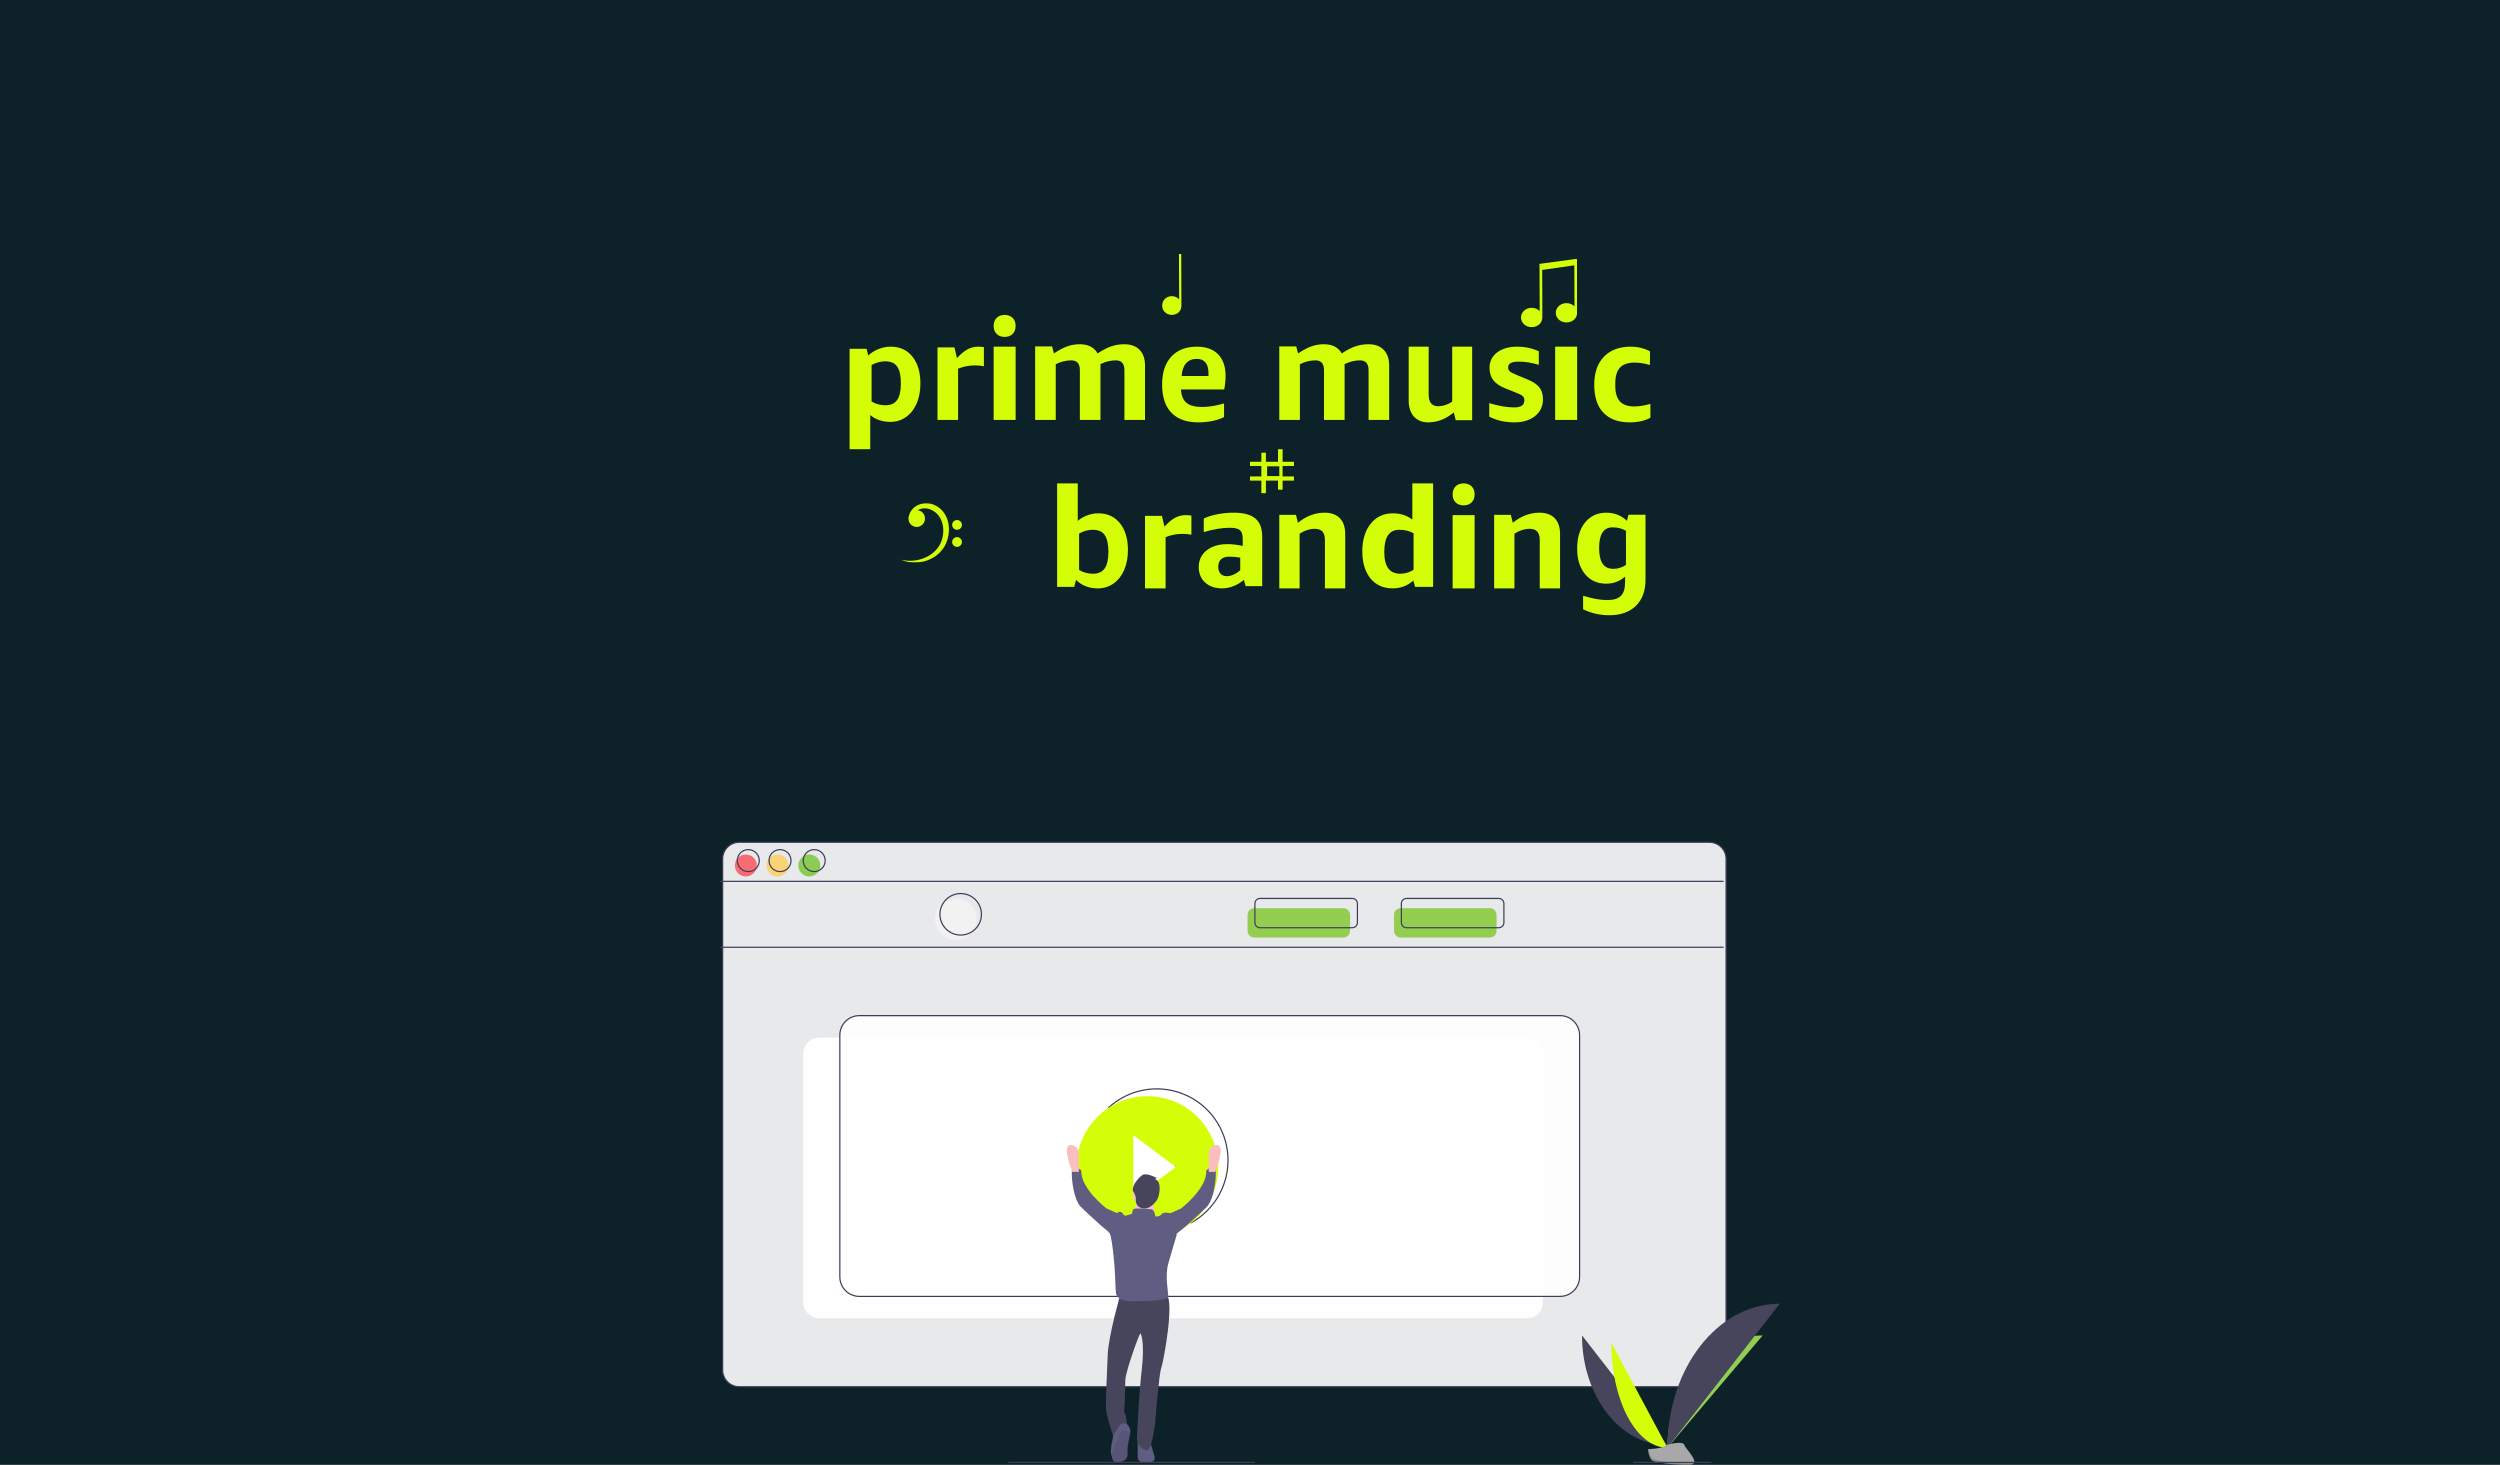
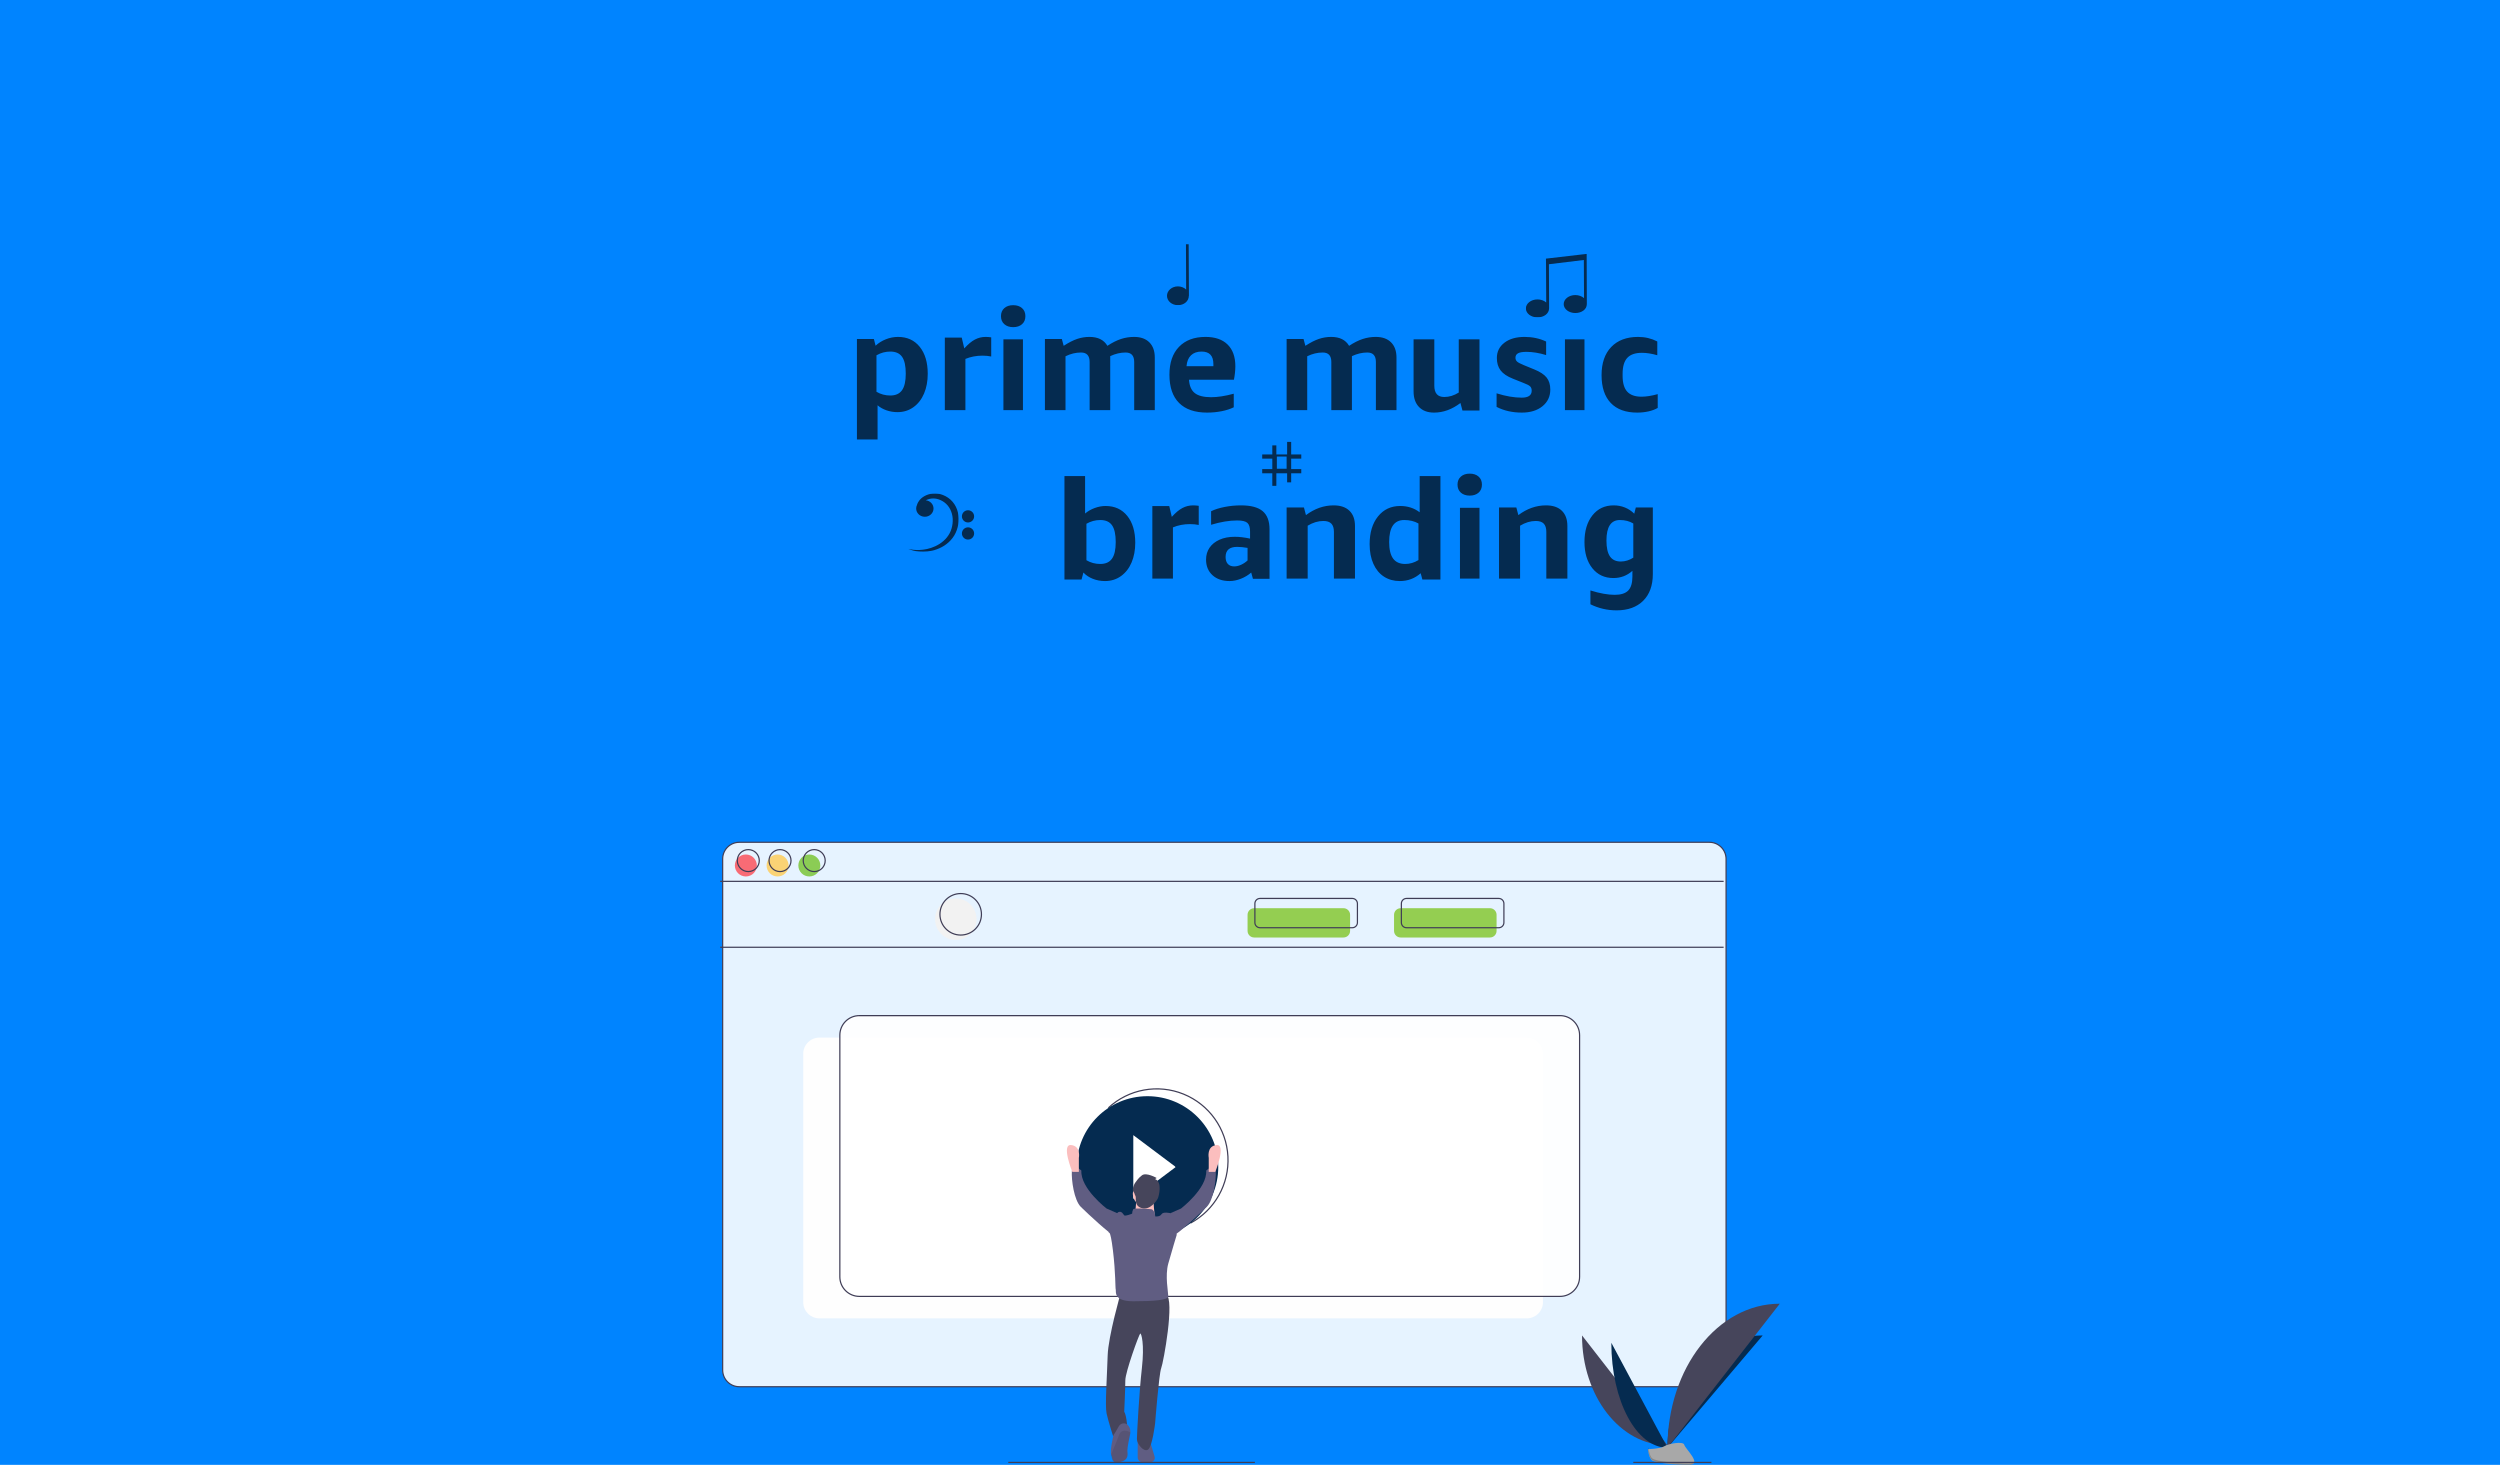
<svg xmlns="http://www.w3.org/2000/svg" xmlns:xlink="http://www.w3.org/1999/xlink" width="1024px" height="600px" viewBox="0 0 1024 600" version="1.1">
  <defs>
-     <polygon id="path-1" points="0 1 8 1 8 26 0 26" />
-     <polygon id="path-3" points="2.85714286e-05 0.11 19.693 0.11 19.693 24.419 2.85714286e-05 24.419" />
-     <polygon id="path-5" points="0 0 23 0 23 28 0 28" />
+     <polygon id="path-1" points="0 0 8 0 8 25 0 25" />
+     <polygon id="path-3" points="0 0 9 0 9 25 0 25" />
+     <polygon id="path-5" points="3e-05 0.108 20.678 0.108 20.678 24 3e-05 24" />
+     <polygon id="path-7" points="0 0 25 0 25 26 0 26" />
  </defs>
  <g id="music-branding-hero" stroke="none" stroke-width="1" fill="none" fill-rule="evenodd">
-     <rect fill="#0D2228" x="0" y="0" width="1024" height="600" />
+     <rect fill="#0084FF" x="0" y="0" width="1024" height="600" />
    <g id="undraw_media_player_ylg8" transform="translate(295, 345)">
      <path d="M175.941,254 L173.239,254 C172.002,254 171,253.087 171,251.961 L171,245 L175.941,245 L177.927,251.632 C178.096,252.196 177.967,252.799 177.577,253.263 C177.188,253.728 176.583,254 175.941,254 L175.941,254 Z" id="Path" fill="#605D82" fill-rule="nonzero" />
      <rect id="Rectangle" fill="#F2F2F2" fill-rule="nonzero" x="34" y="80" width="303" height="115" rx="6.612" />
      <rect id="Rectangle" stroke="#3F3D56" stroke-width="0.5" fill-opacity="0.9" fill="#FFFFFF" x="1" y="0" width="411" height="223" rx="6.819" />
-       <path d="M0,16 L411,16" id="Path" stroke="#3F3D56" stroke-width="0.5" />
-       <path d="M0,43 L411,43" id="Path" stroke="#3F3D56" stroke-width="0.5" />
+       <line x1="0" y1="16" x2="411" y2="16" id="Path" stroke="#3F3D56" stroke-width="0.5" />
+       <line x1="0" y1="43" x2="411" y2="43" id="Path" stroke="#3F3D56" stroke-width="0.5" />
      <circle id="Oval" fill="#F86B75" fill-rule="nonzero" cx="10.5" cy="9.5" r="4.5" />
      <circle id="Oval" fill="#FAD375" fill-rule="nonzero" cx="23.5" cy="9.5" r="4.5" />
      <circle id="Oval" fill="#8BCC55" fill-rule="nonzero" cx="36.5" cy="9.5" r="4.5" />
      <circle id="Oval" stroke="#3F3D56" stroke-width="0.5" cx="11.5" cy="7.5" r="4.5" />
      <circle id="Oval" stroke="#3F3D56" stroke-width="0.5" cx="24.5" cy="7.5" r="4.5" />
      <circle id="Oval" stroke="#3F3D56" stroke-width="0.5" cx="38.5" cy="7.5" r="4.5" />
      <circle id="Oval" fill="#F2F2F2" fill-rule="nonzero" cx="96.5" cy="31.5" r="8.5" />
      <circle id="Oval" stroke="#3F3D56" stroke-width="0.5" cx="98.5" cy="29.5" r="8.5" />
      <rect id="Rectangle" fill="#94CE51" fill-rule="nonzero" x="216" y="27" width="42" height="12" rx="2.712" />
      <rect id="Rectangle" fill="#94CE51" fill-rule="nonzero" x="276" y="27" width="42" height="12" rx="2.712" />
      <rect id="Rectangle" stroke="#3F3D56" stroke-width="0.5" x="219" y="23" width="42" height="12" rx="2.111" />
      <rect id="Rectangle" stroke="#3F3D56" stroke-width="0.5" x="279" y="23" width="42" height="12" rx="2.111" />
      <rect id="Rectangle" stroke="#3F3D56" stroke-width="0.5" fill-opacity="0.9" fill="#FFFFFF" x="49" y="71" width="303" height="115" rx="8.002" />
      <path d="M192.611,156 C202.581,150.642 208.561,139.995 207.958,128.679 C207.355,117.362 200.277,107.414 189.794,103.15 C179.311,98.885 167.311,101.072 159,108.762 M172.963,122.059 L172.963,117.082 L190.478,130.239 L186.446,133.025" id="Shape" stroke="#3F3D56" stroke-width="0.5" />
-       <path d="M175,104 C158.984,104 146,116.984 146,133 C146,149.016 158.984,162 175,162 C191.016,162 204,149.016 204,133 C203.993,116.987 191.013,104.007 175,104 Z M169.2,146.05 L169.2,119.95 L186.6,133 L169.2,146.05 Z" id="Shape" fill="#D4FE07" fill-rule="nonzero" />
+       <path d="M175,104 C158.984,104 146,116.984 146,133 C146,149.016 158.984,162 175,162 C191.016,162 204,149.016 204,133 C203.993,116.987 191.013,104.007 175,104 Z M169.2,146.05 L169.2,119.95 L186.6,133 L169.2,146.05 Z" id="Shape" fill="#052B50" fill-rule="nonzero" />
      <path d="M164.125,184.312 C164.125,184.312 158.926,202.345 158.7,210.235 C158.474,218.125 157.57,230.748 158.248,233.904 C158.926,237.06 160.96,243.371 160.96,243.371 C160.96,243.371 165.255,238.187 166.837,241.117 C166.837,241.117 166.611,235.031 165.481,233.228 C165.481,233.228 165.933,223.76 165.933,220.379 C165.933,216.998 171.584,201.444 172.036,201.218 C172.488,200.993 173.844,205.501 172.714,215.42 C171.584,225.338 170.68,242.7 170.68,244.503 C170.68,246.306 173.392,249.913 175.2,248.786 C177.009,247.659 178.139,237.961 178.139,237.961 C178.139,237.961 179.721,217.674 180.625,215.42 C181.529,213.165 186.276,187.243 182.659,185.214 C179.043,183.185 164.125,184.312 164.125,184.312 Z" id="Path" fill="#46455B" fill-rule="nonzero" />
      <path d="M167.869,242.493 C167.649,243.398 166.769,247.697 166.769,249.055 C166.769,250.412 167.649,252.901 163.906,253.806 C160.26,254.689 160.793,252.349 160.212,250.973 C160.196,250.937 160.181,250.901 160.163,250.865 C159.503,249.507 161.044,242.493 161.264,242.493 C161.394,242.493 162.435,240.697 163.272,239.215 C163.627,238.575 164.247,238.137 164.956,238.027 C165.664,237.917 166.383,238.146 166.906,238.65 C167.608,239.349 168.003,240.312 167.999,241.316 C168.006,241.713 167.962,242.108 167.869,242.493 Z" id="Path" fill="#605D82" fill-rule="nonzero" />
      <path d="M167.866,242.846 C167.64,243.723 166.735,247.89 166.735,249.206 C166.735,250.522 167.64,252.935 163.795,253.812 C160.05,254.668 160.597,252.4 160,251.066 C160.649,249.43 162.225,245.914 163.343,242.846 C164.329,240.135 166.753,241.019 167.999,241.706 C168.006,242.09 167.961,242.473 167.866,242.846 L167.866,242.846 Z" id="Path" fill="#000000" fill-rule="nonzero" opacity="0.1" />
      <circle id="Oval" fill="#FBBEBE" fill-rule="nonzero" cx="174" cy="144" r="5" />
      <path d="M170.667,144.073 L170,151.627 L178,153 C178,153 177.111,146.362 177.778,144.989 C178.444,143.615 170.667,144.073 170.667,144.073 Z" id="Path" fill="#FBBEBE" fill-rule="nonzero" />
      <path d="M176.587,150.303 C176.587,150.303 169.645,149.622 169.182,150.303 C168.88,150.863 168.721,151.486 168.719,152.12 C168.719,152.12 165.942,153.255 165.479,152.801 C165.017,152.347 164.554,150.984 163.165,151.438 C161.777,151.892 159,160.068 159,160.068 C159,160.068 159.694,157.57 160.851,167.108 C162.008,176.645 161.777,182.55 162.008,183.231 C162.24,183.912 160.851,188 169.182,188 C177.512,188 183.529,187.546 183.529,185.956 C183.529,184.367 182.14,177.554 183.529,172.558 C184.917,167.562 187,160.749 187,160.749 L184.223,151.892 C184.223,151.892 181.446,151.211 180.752,152.347 C180.058,153.482 178.207,153.255 178.207,153.255 C178.207,153.255 177.975,150.53 176.587,150.303 Z" id="Path" fill="#605D82" fill-rule="nonzero" />
      <path d="M164,152.531 L158.261,150.015 C158.261,150.015 147.472,141.78 147.931,134.459 C147.931,134.459 144.258,131.028 144.029,134.688 C143.799,138.348 144.947,146.584 147.701,149.329 C150.456,152.074 159.868,160.767 161.245,160.996 C162.623,161.224 164,152.531 164,152.531 Z" id="Path" fill="#605D82" fill-rule="nonzero" />
      <path d="M144.214,135 C144.214,135 139.576,123.573 143.726,124.012 C147.877,124.452 146.9,129.286 146.9,129.286 L146.9,135 L144.214,135 Z" id="Path" fill="#FBBEBE" fill-rule="nonzero" />
      <path d="M183,152.531 L188.739,150.015 C188.739,150.015 199.528,141.78 199.069,134.459 C199.069,134.459 202.742,131.028 202.971,134.688 C203.201,138.348 202.053,146.584 199.299,149.329 C196.544,152.074 187.132,160.767 185.755,160.996 C184.377,161.224 183,152.531 183,152.531 Z" id="Path" fill="#605D82" fill-rule="nonzero" />
      <path d="M202.786,135 C202.786,135 207.424,123.573 203.274,124.012 C199.123,124.452 200.1,129.286 200.1,129.286 L200.1,135 L202.786,135 Z" id="Path" fill="#FBBEBE" fill-rule="nonzero" />
      <path d="M178.104,137.948 L178.772,137.505 C178.772,137.505 174.546,135.067 172.767,136.397 C170.987,137.727 170.543,138.835 170.098,139.278 C169.653,139.722 168.541,142.16 169.208,143.046 C169.875,143.933 169.653,144.114 170.098,144.91 C170.543,145.706 169.321,148.907 172.712,149.855 C176.103,150.804 178.772,146.814 179.217,145.928 C179.661,145.041 181.218,139.057 178.104,137.948 Z" id="Path" fill="#46455B" fill-rule="nonzero" />
      <path d="M353,202 C353,226.873 368.654,247 388,247" id="Path" fill="#46455B" fill-rule="nonzero" />
-       <path d="M388,248 C388,222.574 405.443,202 427,202" id="Path" fill="#94CE51" fill-rule="nonzero" />
-       <path d="M365,205 C365,228.768 375.287,248 388,248" id="Path" fill="#D4FE07" fill-rule="nonzero" />
+       <path d="M388,248 C388,222.574 405.443,202 427,202" id="Path" fill="#052B50" fill-rule="nonzero" />
+       <path d="M365,205 C365,228.768 375.287,248 388,248" id="Path" fill="#052B50" fill-rule="nonzero" />
      <path d="M388,248 C388,215.389 408.574,189 434,189" id="Path" fill="#46455B" fill-rule="nonzero" />
      <path d="M380,248.574 C380,248.574 385.106,248.427 386.645,247.405 C388.184,246.383 394.5,245.162 394.881,246.802 C395.263,248.441 402.555,254.955 396.79,254.998 C391.025,255.042 383.395,254.161 381.859,253.288 C380.323,252.415 380,248.574 380,248.574 Z" id="Path" fill="#A8A8A8" fill-rule="nonzero" />
      <path d="M396.894,254.377 C391.129,254.425 383.498,253.466 381.962,252.516 C380.793,251.793 380.326,249.197 380.17,248 C380.062,248.005 380,248.007 380,248.007 C380,248.007 380.323,252.187 381.859,253.137 C383.395,254.087 391.026,255.046 396.791,254.998 C398.455,254.985 399.03,254.384 398.999,253.494 C398.768,254.031 398.133,254.367 396.894,254.377 Z" id="Path" fill="#000000" fill-rule="nonzero" opacity="0.2" />
-       <path d="M118,254 L219,254" id="Path" stroke="#3F3D56" stroke-width="0.5" />
-       <path d="M374,254 L406,254" id="Path" stroke="#3F3D56" stroke-width="0.5" />
+       <line x1="118" y1="254" x2="219" y2="254" id="Path" stroke="#3F3D56" stroke-width="0.5" />
+       <line x1="374" y1="254" x2="406" y2="254" id="Path" stroke="#3F3D56" stroke-width="0.5" />
    </g>
-     <path d="M348,184 L348,142.861 L354.946,142.861 L355.641,145.615 C356.798,144.505 358.197,143.626 359.837,142.975 C361.477,142.325 363.146,142 364.844,142 C368.588,142 371.549,143.358 373.73,146.074 C375.91,148.79 377,152.462 377,157.09 C377,160.112 376.498,162.809 375.495,165.18 C374.492,167.552 373.045,169.417 371.154,170.775 C369.263,172.133 367.083,172.811 364.613,172.811 C363.031,172.811 361.526,172.563 360.098,172.066 C358.67,171.568 357.454,170.88 356.451,170 L356.451,184 L348,184 Z M362.681,148 C360.671,148 358.778,148.511 357,149.533 L357,164.467 C358.7,165.489 360.594,166 362.681,166 C364.845,166 366.44,165.281 367.464,163.842 C368.488,162.404 369,160.133 369,157.028 C369,153.886 368.498,151.596 367.493,150.158 C366.488,148.719 364.884,148 362.681,148 Z M384,172 L384,142.291 L390.93,142.291 L391.97,146.709 C393.51,145.004 394.963,143.793 396.33,143.076 C397.697,142.359 399.15,142 400.69,142 C401.421,142 402.191,142.058 403,142.174 L403,150.023 C401.922,149.791 400.728,149.674 399.419,149.674 C396.917,149.674 394.588,150.12 392.432,151.012 L392.432,172 L384,172 Z M407,172 L407,142 L416,142 L416,172 L407,172 Z M411.5,138 C410.143,138 409.054,137.596 408.232,136.788 C407.411,135.981 407,134.885 407,133.5 C407,132.115 407.411,131.019 408.232,130.212 C409.054,129.404 410.143,129 411.5,129 C412.857,129 413.946,129.404 414.768,130.212 C415.589,131.019 416,132.115 416,133.5 C416,134.885 415.589,135.981 414.768,136.788 C413.946,137.596 412.857,138 411.5,138 Z M460.566,172 L460.566,151.608 C460.566,148.937 459.392,147.601 457.042,147.601 C454.963,147.601 452.864,148.112 450.746,149.133 L450.746,172 L442.312,172 L442.312,151.608 C442.312,148.937 441.137,147.601 438.788,147.601 C436.632,147.601 434.513,148.131 432.434,149.192 L432.434,172 L424,172 L424,141.884 L430.932,141.884 L431.683,144.772 C433.724,143.397 435.563,142.424 437.2,141.855 C438.836,141.285 440.521,141 442.254,141 C445.72,141 448.166,142.257 449.591,144.772 C451.555,143.436 453.403,142.473 455.136,141.884 C456.869,141.295 458.66,141 460.508,141 C463.204,141 465.293,141.766 466.776,143.298 C468.259,144.831 469,146.972 469,149.722 L469,172 L460.566,172 Z M483.714,159.534 C483.867,162.055 484.629,163.88 486,165.006 C487.371,166.133 489.524,166.697 492.457,166.697 C495.01,166.697 497.981,166.219 501.371,165.264 L501.371,170.823 C500.038,171.51 498.448,172.045 496.6,172.427 C494.752,172.809 492.838,173 490.857,173 C486.019,173 482.333,171.682 479.8,169.046 C477.267,166.41 476,162.552 476,157.471 C476,152.582 477.257,148.781 479.771,146.068 C482.286,143.356 485.771,142 490.229,142 C494,142 496.905,143.041 498.943,145.123 C500.981,147.205 502,150.175 502,154.033 C502,154.874 501.943,155.829 501.829,156.898 C501.714,157.968 501.581,158.847 501.429,159.534 L483.714,159.534 Z M490.173,147 C488.34,147 486.89,147.599 485.824,148.796 C484.758,149.993 484.15,151.728 484,154 L495,154 L495,152.965 C495,148.988 493.391,147 490.173,147 Z M560.566,172 L560.566,151.608 C560.566,148.937 559.392,147.601 557.042,147.601 C554.963,147.601 552.864,148.112 550.746,149.133 L550.746,172 L542.312,172 L542.312,151.608 C542.312,148.937 541.137,147.601 538.788,147.601 C536.632,147.601 534.513,148.131 532.434,149.192 L532.434,172 L524,172 L524,141.884 L530.932,141.884 L531.683,144.772 C533.724,143.397 535.563,142.424 537.2,141.855 C538.836,141.285 540.521,141 542.254,141 C545.72,141 548.166,142.257 549.591,144.772 C551.555,143.436 553.403,142.473 555.136,141.884 C556.869,141.295 558.66,141 560.508,141 C563.204,141 565.293,141.766 566.776,143.298 C568.259,144.831 569,146.972 569,149.722 L569,172 L560.566,172 Z M596.276,172.116 L595.491,168.933 C592.167,171.644 588.693,173 585.069,173 C582.529,173 580.549,172.204 579.129,170.613 C577.71,169.022 577,166.831 577,164.042 L577,142 L585.181,142 L585.181,161.625 C585.181,164.808 586.488,166.399 589.103,166.399 C591.046,166.399 592.951,165.771 594.819,164.513 L594.819,142 L603,142 L603,172.116 L596.276,172.116 Z M624.382,164.02 C624.382,163.258 624.165,162.667 623.729,162.247 C623.293,161.828 622.412,161.37 621.085,160.875 L616.651,159.101 C614.339,158.186 612.672,157.062 611.649,155.727 C610.625,154.392 610.114,152.696 610.114,150.637 C610.114,148.044 611.146,145.956 613.212,144.374 C615.277,142.791 618.034,142 621.483,142 C624.667,142 627.604,142.629 630.295,143.887 L630.295,149.435 C627.414,148.558 624.724,148.12 622.222,148.12 C620.668,148.12 619.531,148.311 618.811,148.692 C618.091,149.073 617.731,149.683 617.731,150.522 C617.731,151.17 617.949,151.695 618.385,152.095 C618.821,152.495 619.74,152.982 621.142,153.554 L625.463,155.327 C627.812,156.28 629.489,157.386 630.494,158.644 C631.498,159.902 632,161.542 632,163.563 C632,166.384 630.929,168.663 628.788,170.398 C626.647,172.133 623.833,173 620.346,173 C616.443,173 612.994,172.218 610,170.655 L610,165.107 C613.752,166.289 617.182,166.88 620.289,166.88 C623.018,166.88 624.382,165.927 624.382,164.02 Z M637,172 L637,142 L646,142 L646,172 L637,172 Z M676,171.081 C674.952,171.701 673.69,172.176 672.215,172.506 C670.74,172.835 669.207,173 667.615,173 C662.879,173 659.26,171.682 656.756,169.045 C654.252,166.408 653,162.609 653,157.645 C653,152.721 654.32,148.882 656.959,146.129 C659.599,143.376 663.267,142 667.965,142 C670.798,142 673.419,142.62 675.825,143.861 L675.825,149.503 C673.535,148.844 671.439,148.514 669.537,148.514 C666.819,148.514 664.82,149.202 663.539,150.579 C662.258,151.955 661.618,154.136 661.618,157.122 L661.618,157.936 C661.618,160.883 662.249,163.045 663.51,164.421 C664.772,165.798 666.722,166.486 669.362,166.486 C671.264,166.486 673.477,166.137 676,165.439 L676,171.081 Z M433,240.37 L433,198 L441.451,198 L441.451,213.345 C442.57,212.391 443.882,211.637 445.387,211.083 C446.892,210.53 448.378,210.253 449.844,210.253 C453.588,210.253 456.549,211.608 458.73,214.318 C460.91,217.028 462,220.693 462,225.312 C462,228.327 461.498,231.018 460.495,233.385 C459.492,235.751 458.045,237.612 456.154,238.967 C454.263,240.322 452.083,241 449.613,241 C447.838,241 446.178,240.695 444.635,240.084 C443.091,239.473 441.798,238.614 440.756,237.507 L440.004,240.37 L433,240.37 Z M447.681,217 C445.671,217 443.778,217.511 442,218.533 L442,233.467 C443.7,234.489 445.594,235 447.681,235 C449.845,235 451.44,234.281 452.464,232.842 C453.488,231.404 454,229.133 454,226.028 C454,222.886 453.498,220.596 452.493,219.158 C451.488,217.719 449.884,217 447.681,217 Z M469,241 L469,211.291 L475.93,211.291 L476.97,215.709 C478.51,214.004 479.963,212.793 481.33,212.076 C482.697,211.359 484.15,211 485.69,211 C486.421,211 487.191,211.058 488,211.174 L488,219.023 C486.922,218.791 485.728,218.674 484.419,218.674 C481.917,218.674 479.588,219.12 477.432,220.012 L477.432,241 L469,241 Z M510.205,240.085 L509.495,237.511 C508.274,238.579 506.866,239.427 505.27,240.056 C503.675,240.685 502.129,241 500.632,241 C497.717,241 495.383,240.199 493.63,238.598 C491.877,236.996 491,234.861 491,232.192 C491,230.362 491.473,228.751 492.418,227.359 C493.364,225.967 494.723,224.871 496.495,224.07 C498.268,223.269 500.356,222.869 502.759,222.869 C504.65,222.869 506.738,223.117 509.023,223.613 L509.023,220.753 C509.023,218.999 508.648,217.798 507.9,217.149 C507.152,216.501 505.773,216.177 503.764,216.177 C500.533,216.177 496.968,216.768 493.068,217.95 L493.068,212.402 C494.526,211.678 496.358,211.096 498.564,210.658 C500.77,210.219 503.015,210 505.3,210 C509.358,210 512.322,210.791 514.193,212.374 C516.064,213.956 517,216.444 517,219.838 L517,240.085 L510.205,240.085 Z M502.524,236 C503.428,236 504.358,235.783 505.316,235.348 C506.274,234.914 507.169,234.321 508,233.57 L508,228.415 C506.41,228.138 504.982,228 503.717,228 C500.572,228 499,229.383 499,232.148 C499,233.373 499.307,234.321 499.922,234.993 C500.536,235.664 501.404,236 502.524,236 Z M542.684,241 L542.684,221.257 C542.684,219.646 542.342,218.467 541.658,217.721 C540.975,216.974 539.93,216.601 538.525,216.601 C536.437,216.601 534.367,217.269 532.316,218.605 L532.316,241 L524,241 L524,210.884 L530.835,210.884 L531.633,214.125 C535.051,211.375 538.696,210 542.57,210 C545.266,210 547.345,210.756 548.807,212.269 C550.269,213.782 551,215.933 551,218.722 L551,241 L542.684,241 Z M579.604,240.37 L578.906,237.794 C576.499,239.931 573.645,241 570.345,241 C567.9,241 565.745,240.399 563.882,239.196 C562.018,237.994 560.572,236.248 559.543,233.957 C558.514,231.667 558,228.976 558,225.884 C558,221.151 559.145,217.362 561.436,214.519 C563.726,211.675 566.754,210.253 570.52,210.253 C573.587,210.253 576.246,211.112 578.498,212.83 L578.498,198 L587,198 L587,240.37 L579.604,240.37 Z M573.588,235 C575.471,235 577.275,234.47 579,233.41 L579,218.42 C577.314,217.473 575.373,217 573.176,217 C571.098,217 569.549,217.748 568.529,219.243 C567.51,220.738 567,223 567,226.028 C567,229.057 567.539,231.309 568.618,232.785 C569.696,234.262 571.353,235 573.588,235 Z M595,241 L595,211 L604,211 L604,241 L595,241 Z M599.5,207 C598.143,207 597.054,206.596 596.232,205.788 C595.411,204.981 595,203.885 595,202.5 C595,201.115 595.411,200.019 596.232,199.212 C597.054,198.404 598.143,198 599.5,198 C600.857,198 601.946,198.404 602.768,199.212 C603.589,200.019 604,201.115 604,202.5 C604,203.885 603.589,204.981 602.768,205.788 C601.946,206.596 600.857,207 599.5,207 Z M630.684,241 L630.684,221.257 C630.684,219.646 630.342,218.467 629.658,217.721 C628.975,216.974 627.93,216.601 626.525,216.601 C624.437,216.601 622.367,217.269 620.316,218.605 L620.316,241 L612,241 L612,210.884 L618.835,210.884 L619.633,214.125 C623.051,211.375 626.696,210 630.57,210 C633.266,210 635.345,210.756 636.807,212.269 C638.269,213.782 639,215.933 639,218.722 L639,241 L630.684,241 Z M665.635,236.194 C663.427,238.113 660.833,239.073 657.851,239.073 C654.249,239.073 651.373,237.765 649.224,235.149 C647.075,232.534 646,229.043 646,224.677 C646,220.237 647.084,216.68 649.253,214.008 C651.422,211.336 654.326,210 657.967,210 C659.593,210 661.123,210.282 662.556,210.847 C663.989,211.411 665.267,212.239 666.39,213.331 L667.029,210.847 L674,210.847 L674,237.435 C674,242.027 672.683,245.602 670.05,248.161 C667.416,250.72 663.776,252 659.129,252 C655.372,252 651.809,251.191 648.44,249.573 L648.44,244.04 C652.274,245.207 655.585,245.79 658.373,245.79 C660.929,245.79 662.779,245.216 663.921,244.069 C665.064,242.921 665.635,241.048 665.635,238.452 L665.635,236.194 Z M660.901,233 C661.78,233 662.668,232.858 663.565,232.574 C664.463,232.289 665.274,231.901 666,231.408 L666,217.421 C664.434,216.474 662.601,216 660.5,216 C656.833,216 655,218.805 655,224.415 C655,227.333 655.477,229.494 656.432,230.896 C657.387,232.299 658.877,233 660.901,233 Z" id="primemusicbranding" fill="#D4FE07" fill-rule="nonzero" />
-     <g id="Group-3" transform="translate(476, 103)">
+     <g id="Group-3" transform="translate(476, 104)">
      <mask id="mask-2" fill="white">
        <use xlink:href="#path-1" />
      </mask>
      <g id="Clip-2" />
-       <path d="M8,22.176 L8,22.17 L8,22.163 L7.899,1 L6.903,1 L6.979,19.622 C6.249,18.811 5.178,18.299 3.983,18.299 C1.783,18.299 0,20.032 0,22.17 C0,24.308 1.783,26 3.983,26 C6.163,26 7.933,24.423 7.964,22.143 L8,22.143 L8,22.176 Z" id="Fill-1" fill="#D4FE07" mask="url(#mask-2)" />
    </g>
-     <g id="Group-8" transform="translate(369, 205)">
-       <g id="Group-3" transform="translate(0, 1)">
-         <mask id="mask-4" fill="white">
-           <use xlink:href="#path-3" />
+     <path d="M351,180 L351,138.861 L357.946,138.861 L358.641,141.615 C359.798,140.505 361.197,139.626 362.837,138.975 C364.477,138.325 366.146,138 367.844,138 C371.588,138 374.549,139.358 376.73,142.074 C378.91,144.79 380,148.462 380,153.09 C380,156.112 379.498,158.809 378.495,161.18 C377.492,163.552 376.045,165.417 374.154,166.775 C372.263,168.133 370.083,168.811 367.613,168.811 C366.031,168.811 364.526,168.563 363.098,168.066 C361.67,167.568 360.454,166.88 359.451,166 L359.451,180 L351,180 Z M364.681,144 C362.671,144 360.778,144.511 359,145.533 L359,160.467 C360.7,161.489 362.594,162 364.681,162 C366.845,162 368.44,161.281 369.464,159.842 C370.488,158.404 371,156.133 371,153.028 C371,149.886 370.498,147.596 369.493,146.158 C368.488,144.719 366.884,144 364.681,144 Z M387,168 L387,138.291 L393.93,138.291 L394.97,142.709 C396.51,141.004 397.963,139.793 399.33,139.076 C400.697,138.359 402.15,138 403.69,138 C404.421,138 405.191,138.058 406,138.174 L406,146.023 C404.922,145.791 403.728,145.674 402.419,145.674 C399.917,145.674 397.588,146.12 395.432,147.012 L395.432,168 L387,168 Z M411,168 L411,139 L419,139 L419,168 L411,168 Z M415,134 C413.492,134 412.282,133.596 411.369,132.788 C410.456,131.981 410,130.885 410,129.5 C410,128.115 410.456,127.019 411.369,126.212 C412.282,125.404 413.492,125 415,125 C416.508,125 417.718,125.404 418.631,126.212 C419.544,127.019 420,128.115 420,129.5 C420,130.885 419.544,131.981 418.631,132.788 C417.718,133.596 416.508,134 415,134 Z M464.566,168 L464.566,148.266 C464.566,145.681 463.392,144.388 461.042,144.388 C458.963,144.388 456.864,144.882 454.746,145.871 L454.746,168 L446.312,168 L446.312,148.266 C446.312,145.681 445.137,144.388 442.788,144.388 C440.632,144.388 438.513,144.901 436.434,145.928 L436.434,168 L428,168 L428,138.856 L434.932,138.856 L435.683,141.65 C437.724,140.319 439.563,139.378 441.2,138.827 C442.836,138.276 444.521,138 446.254,138 C449.72,138 452.166,139.217 453.591,141.65 C455.555,140.357 457.403,139.426 459.136,138.856 C460.869,138.285 462.66,138 464.508,138 C467.204,138 469.293,138.741 470.776,140.224 C472.259,141.707 473,143.779 473,146.441 L473,168 L464.566,168 Z M487.011,155.534 C487.169,158.055 487.96,159.88 489.385,161.006 C490.809,162.133 493.044,162.697 496.09,162.697 C498.741,162.697 501.826,162.219 505.347,161.264 L505.347,166.823 C503.963,167.51 502.311,168.045 500.392,168.427 C498.474,168.809 496.486,169 494.429,169 C489.404,169 485.577,167.682 482.946,165.046 C480.315,162.41 479,158.552 479,153.471 C479,148.582 480.305,144.781 482.916,142.068 C485.527,139.356 489.147,138 493.776,138 C497.692,138 500.709,139.041 502.825,141.123 C504.942,143.205 506,146.175 506,150.033 C506,150.874 505.941,151.829 505.822,152.898 C505.703,153.968 505.565,154.847 505.407,155.534 L487.011,155.534 Z M492.173,144 C490.34,144 488.89,144.513 487.824,145.539 C486.758,146.565 486.15,148.052 486,150 L497,150 L497,149.113 C497,145.704 495.391,144 492.173,144 Z M563.566,168 L563.566,148.266 C563.566,145.681 562.392,144.388 560.042,144.388 C557.963,144.388 555.864,144.882 553.746,145.871 L553.746,168 L545.312,168 L545.312,148.266 C545.312,145.681 544.137,144.388 541.788,144.388 C539.632,144.388 537.513,144.901 535.434,145.928 L535.434,168 L527,168 L527,138.856 L533.932,138.856 L534.683,141.65 C536.724,140.319 538.563,139.378 540.2,138.827 C541.836,138.276 543.521,138 545.254,138 C548.72,138 551.166,139.217 552.591,141.65 C554.555,140.357 556.403,139.426 558.136,138.856 C559.869,138.285 561.66,138 563.508,138 C566.204,138 568.293,138.741 569.776,140.224 C571.259,141.707 572,143.779 572,146.441 L572,168 L563.566,168 Z M599.017,168.144 L598.203,165.065 C594.75,167.688 591.142,169 587.379,169 C584.741,169 582.685,168.23 581.211,166.69 C579.737,165.15 579,163.03 579,160.331 L579,139 L587.496,139 L587.496,157.992 C587.496,161.072 588.853,162.612 591.569,162.612 C593.586,162.612 595.565,162.004 597.504,160.787 L597.504,139 L606,139 L606,168.144 L599.017,168.144 Z M627.382,160.02 C627.382,159.258 627.165,158.667 626.729,158.247 C626.293,157.828 625.412,157.37 624.085,156.875 L619.651,155.101 C617.339,154.186 615.672,153.062 614.649,151.727 C613.625,150.392 613.114,148.696 613.114,146.637 C613.114,144.044 614.146,141.956 616.212,140.374 C618.277,138.791 621.034,138 624.483,138 C627.667,138 630.604,138.629 633.295,139.887 L633.295,145.435 C630.414,144.558 627.724,144.12 625.222,144.12 C623.668,144.12 622.531,144.311 621.811,144.692 C621.091,145.073 620.731,145.683 620.731,146.522 C620.731,147.17 620.949,147.695 621.385,148.095 C621.821,148.495 622.74,148.982 624.142,149.554 L628.463,151.327 C630.812,152.28 632.489,153.386 633.494,154.644 C634.498,155.902 635,157.542 635,159.563 C635,162.384 633.929,164.663 631.788,166.398 C629.647,168.133 626.833,169 623.346,169 C619.443,169 615.994,168.218 613,166.655 L613,161.107 C616.752,162.289 620.182,162.88 623.289,162.88 C626.018,162.88 627.382,161.927 627.382,160.02 Z M641,168 L641,139 L649,139 L649,168 L641,168 Z M679,167.081 C677.952,167.701 676.69,168.176 675.215,168.506 C673.74,168.835 672.207,169 670.615,169 C665.879,169 662.26,167.682 659.756,165.045 C657.252,162.408 656,158.609 656,153.645 C656,148.721 657.32,144.882 659.959,142.129 C662.599,139.376 666.267,138 670.965,138 C673.798,138 676.419,138.62 678.825,139.861 L678.825,145.503 C676.535,144.844 674.439,144.514 672.537,144.514 C669.819,144.514 667.82,145.202 666.539,146.579 C665.258,147.955 664.618,150.136 664.618,153.122 L664.618,153.936 C664.618,156.883 665.249,159.045 666.51,160.421 C667.772,161.798 669.722,162.486 672.362,162.486 C674.264,162.486 676.477,162.137 679,161.439 L679,167.081 Z M436,237.37 L436,195 L444.451,195 L444.451,210.345 C445.57,209.391 446.882,208.637 448.387,208.083 C449.892,207.53 451.378,207.253 452.844,207.253 C456.588,207.253 459.549,208.608 461.73,211.318 C463.91,214.028 465,217.693 465,222.312 C465,225.327 464.498,228.018 463.495,230.385 C462.492,232.751 461.045,234.612 459.154,235.967 C457.263,237.322 455.083,238 452.613,238 C450.838,238 449.178,237.695 447.635,237.084 C446.091,236.473 444.798,235.614 443.756,234.507 L443.004,237.37 L436,237.37 Z M450.681,213 C448.671,213 446.778,213.511 445,214.533 L445,229.467 C446.7,230.489 448.594,231 450.681,231 C452.845,231 454.44,230.281 455.464,228.842 C456.488,227.404 457,225.133 457,222.028 C457,218.886 456.498,216.596 455.493,215.158 C454.488,213.719 452.884,213 450.681,213 Z M472,237 L472,207.291 L478.93,207.291 L479.97,211.709 C481.51,210.004 482.963,208.793 484.33,208.076 C485.697,207.359 487.15,207 488.69,207 C489.421,207 490.191,207.058 491,207.174 L491,215.023 C489.922,214.791 488.728,214.674 487.419,214.674 C484.917,214.674 482.588,215.12 480.432,216.012 L480.432,237 L472,237 Z M513.205,237.085 L512.495,234.511 C511.274,235.579 509.866,236.427 508.27,237.056 C506.675,237.685 505.129,238 503.632,238 C500.717,238 498.383,237.199 496.63,235.598 C494.877,233.996 494,231.861 494,229.192 C494,227.362 494.473,225.751 495.418,224.359 C496.364,222.967 497.723,221.871 499.495,221.07 C501.268,220.269 503.356,219.869 505.759,219.869 C507.65,219.869 509.738,220.117 512.023,220.613 L512.023,217.753 C512.023,215.999 511.648,214.798 510.9,214.149 C510.152,213.501 508.773,213.177 506.764,213.177 C503.533,213.177 499.968,213.768 496.068,214.95 L496.068,209.402 C497.526,208.678 499.358,208.096 501.564,207.658 C503.77,207.219 506.015,207 508.3,207 C512.358,207 515.322,207.791 517.193,209.374 C519.064,210.956 520,213.444 520,216.838 L520,237.085 L513.205,237.085 Z M505.524,232 C506.428,232 507.358,231.783 508.316,231.348 C509.274,230.914 510.169,230.321 511,229.57 L511,224.415 C509.41,224.138 507.982,224 506.717,224 C503.572,224 502,225.383 502,228.148 C502,229.373 502.307,230.321 502.922,230.993 C503.536,231.664 504.404,232 505.524,232 Z M546.376,237 L546.376,217.894 C546.376,216.335 546.021,215.194 545.312,214.471 C544.603,213.749 543.52,213.388 542.063,213.388 C539.897,213.388 537.751,214.034 535.624,215.327 L535.624,237 L527,237 L527,207.856 L534.089,207.856 L534.916,210.992 C538.46,208.331 542.24,207 546.257,207 C549.053,207 551.21,207.732 552.726,209.196 C554.242,210.66 555,212.741 555,215.441 L555,237 L546.376,237 Z M582.604,237.37 L581.906,234.794 C579.499,236.931 576.645,238 573.345,238 C570.9,238 568.745,237.399 566.882,236.196 C565.018,234.994 563.572,233.248 562.543,230.957 C561.514,228.667 561,225.976 561,222.884 C561,218.151 562.145,214.362 564.436,211.519 C566.726,208.675 569.754,207.253 573.52,207.253 C576.587,207.253 579.246,208.112 581.498,209.83 L581.498,195 L590,195 L590,237.37 L582.604,237.37 Z M575.588,231 C577.471,231 579.275,230.47 581,229.41 L581,214.42 C579.314,213.473 577.373,213 575.176,213 C573.098,213 571.549,213.748 570.529,215.243 C569.51,216.738 569,219 569,222.028 C569,225.057 569.539,227.309 570.618,228.785 C571.696,230.262 573.353,231 575.588,231 Z M598,237 L598,208 L606,208 L606,237 L598,237 Z M602,203 C600.492,203 599.282,202.596 598.369,201.788 C597.456,200.981 597,199.885 597,198.5 C597,197.115 597.456,196.019 598.369,195.212 C599.282,194.404 600.492,194 602,194 C603.508,194 604.718,194.404 605.631,195.212 C606.544,196.019 607,197.115 607,198.5 C607,199.885 606.544,200.981 605.631,201.788 C604.718,202.596 603.508,203 602,203 Z M633.376,237 L633.376,217.894 C633.376,216.335 633.021,215.194 632.312,214.471 C631.603,213.749 630.52,213.388 629.063,213.388 C626.897,213.388 624.751,214.034 622.624,215.327 L622.624,237 L614,237 L614,207.856 L621.089,207.856 L621.916,210.992 C625.46,208.331 629.24,207 633.257,207 C636.053,207 638.21,207.732 639.726,209.196 C641.242,210.66 642,212.741 642,215.441 L642,237 L633.376,237 Z M668.635,233.817 C666.427,235.782 663.833,236.765 660.851,236.765 C657.249,236.765 654.373,235.426 652.224,232.748 C650.075,230.07 649,226.496 649,222.027 C649,217.48 650.084,213.839 652.253,211.103 C654.422,208.368 657.326,207 660.967,207 C662.593,207 664.123,207.289 665.556,207.867 C666.989,208.445 668.267,209.293 669.39,210.41 L670.029,207.867 L677,207.867 L677,235.089 C677,239.789 675.683,243.45 673.05,246.07 C670.416,248.69 666.776,250 662.129,250 C658.372,250 654.809,249.172 651.44,247.515 L651.44,241.851 C655.274,243.045 658.585,243.642 661.373,243.642 C663.929,243.642 665.779,243.055 666.921,241.88 C668.064,240.705 668.635,238.788 668.635,236.129 L668.635,233.817 Z M663.901,230 C664.78,230 665.668,229.858 666.565,229.574 C667.463,229.289 668.274,228.901 669,228.408 L669,214.421 C667.434,213.474 665.601,213 663.5,213 C659.833,213 658,215.805 658,221.415 C658,224.333 658.477,226.494 659.432,227.896 C660.387,229.299 661.877,230 663.901,230 Z" id="primemusicbranding" fill="#052B50" fill-rule="nonzero" />
+     <g id="Group-3" transform="translate(478, 100)">
+       <mask id="mask-4" fill="white">
+         <use xlink:href="#path-3" />
+       </mask>
+       <g id="Clip-2" />
+       <path d="M9,21.176 L9,21.17 L9,21.163 L8.886,0 L7.766,0 L7.851,18.622 C7.03,17.811 5.825,17.299 4.48,17.299 C2.006,17.299 0,19.032 0,21.17 C0,23.308 2.006,25 4.48,25 C6.933,25 8.925,23.423 8.959,21.143 L9,21.143 L9,21.176 Z" id="Fill-1" fill="#052B50" mask="url(#mask-4)" />
+     </g>
+     <g id="Group-8" transform="translate(372, 202)">
+       <g id="Group-3">
+         <mask id="mask-6" fill="white">
+           <use xlink:href="#path-5" />
        </mask>
        <g id="Clip-2" />
-         <path d="M17.303,3.581 C16.291,2.31 14.973,1.366 13.628,0.805 C13.46,0.733 13.293,0.664 13.123,0.608 L12.871,0.52 L12.723,0.47 L12.61,0.437 L12.378,0.371 L12.102,0.302 C11.917,0.257 11.751,0.23 11.576,0.201 C10.883,0.097 10.199,0.083 9.556,0.155 C8.264,0.294 7.156,0.746 6.284,1.263 C5.409,1.79 4.787,2.429 4.364,3.003 C3.937,3.579 3.707,4.098 3.571,4.454 C3.504,4.634 3.461,4.774 3.437,4.873 C3.428,4.903 3.422,4.927 3.417,4.948 C3.227,5.364 3.116,5.826 3.105,6.314 C3.063,8.216 4.544,9.793 6.413,9.836 C8.283,9.879 9.832,8.372 9.875,6.47 C9.915,4.665 8.582,3.155 6.849,2.969 C6.934,2.926 7.017,2.883 7.106,2.842 C7.845,2.486 8.731,2.222 9.694,2.206 C10.656,2.184 11.679,2.426 12.695,2.936 C13.711,3.433 14.651,4.173 15.407,5.139 C15.781,5.624 16.116,6.158 16.393,6.739 C16.663,7.322 16.887,7.943 17.051,8.593 C17.38,9.893 17.451,11.3 17.301,12.689 C17.226,13.388 17.096,14.073 16.91,14.744 C16.715,15.434 16.487,16.063 16.173,16.677 C15.868,17.287 15.515,17.871 15.112,18.413 C14.709,18.955 14.253,19.448 13.771,19.902 C12.803,20.805 11.724,21.545 10.616,22.091 C9.511,22.645 8.39,23.027 7.328,23.283 C6.263,23.526 5.259,23.651 4.361,23.684 C3.464,23.714 2.675,23.674 2.027,23.601 C1.381,23.517 0.874,23.434 0.529,23.355 C0.184,23.276 2.85714286e-05,23.233 2.85714286e-05,23.233 C2.85714286e-05,23.233 0.174,23.306 0.501,23.442 C0.829,23.573 1.323,23.758 1.966,23.935 C2.611,24.101 3.409,24.274 4.343,24.355 C5.276,24.438 6.345,24.455 7.503,24.312 C8.656,24.161 9.912,23.899 11.172,23.391 C11.805,23.146 12.439,22.846 13.065,22.489 C13.382,22.317 13.687,22.116 13.998,21.916 C14.299,21.702 14.604,21.485 14.895,21.241 C16.073,20.289 17.145,19.08 17.952,17.657 C18.357,16.954 18.685,16.167 18.941,15.407 C19.202,14.625 19.402,13.812 19.53,12.996 C19.789,11.357 19.739,9.657 19.386,8.028 C19.039,6.398 18.326,4.842 17.303,3.581" id="Fill-1" fill="#D4FE07" mask="url(#mask-4)" />
+         <path d="M18.168,3.519 C17.105,2.27 15.722,1.343 14.31,0.791 C14.133,0.72 13.958,0.653 13.779,0.598 L13.514,0.511 L13.36,0.462 L13.241,0.43 L12.997,0.365 L12.707,0.297 C12.513,0.252 12.339,0.226 12.155,0.197 C11.427,0.095 10.709,0.081 10.034,0.153 C8.677,0.289 7.514,0.733 6.598,1.241 C5.68,1.759 5.026,2.387 4.582,2.952 C4.134,3.518 3.893,4.027 3.749,4.378 C3.679,4.554 3.634,4.692 3.609,4.789 C3.6,4.818 3.593,4.842 3.587,4.863 C3.389,5.272 3.272,5.726 3.26,6.205 C3.216,8.075 4.771,9.625 6.734,9.667 C8.697,9.71 10.324,8.228 10.369,6.359 C10.411,4.585 9.011,3.101 7.191,2.918 C7.281,2.876 7.368,2.834 7.461,2.793 C8.237,2.443 9.168,2.184 10.179,2.168 C11.189,2.146 12.263,2.385 13.33,2.885 C14.397,3.374 15.384,4.101 16.177,5.051 C16.57,5.527 16.922,6.053 17.212,6.623 C17.496,7.196 17.731,7.807 17.903,8.445 C18.249,9.723 18.323,11.106 18.166,12.472 C18.088,13.159 17.951,13.831 17.756,14.491 C17.551,15.17 17.311,15.788 16.982,16.391 C16.661,16.99 16.291,17.565 15.868,18.097 C15.445,18.63 14.965,19.114 14.46,19.561 C13.444,20.448 12.311,21.176 11.147,21.712 C9.987,22.257 8.809,22.632 7.694,22.884 C6.576,23.122 5.522,23.245 4.58,23.278 C3.638,23.307 2.809,23.268 2.129,23.197 C1.45,23.114 0.918,23.032 0.555,22.955 C0.193,22.877 3e-05,22.835 3e-05,22.835 C3e-05,22.835 0.183,22.906 0.527,23.04 C0.871,23.169 1.389,23.351 2.064,23.524 C2.741,23.688 3.58,23.858 4.561,23.937 C5.54,24.019 6.662,24.036 7.878,23.895 C9.089,23.746 10.408,23.489 11.73,22.99 C12.395,22.75 13.061,22.454 13.718,22.104 C14.051,21.935 14.371,21.737 14.698,21.541 C15.014,21.33 15.335,21.116 15.64,20.877 C16.876,19.942 18.002,18.753 18.849,17.354 C19.275,16.663 19.619,15.89 19.888,15.143 C20.162,14.374 20.372,13.575 20.507,12.773 C20.779,11.162 20.726,9.491 20.355,7.89 C19.991,6.289 19.242,4.759 18.168,3.519" id="Fill-1" fill="#052B50" mask="url(#mask-6)" />
      </g>
-       <path d="M23,12 C24.105,12 25,11.105 25,10 C25,8.895 24.105,8 23,8 C21.895,8 21,8.895 21,10 C21,11.105 21.895,12 23,12" id="Fill-4" fill="#D4FE07" />
-       <path d="M23,15 C21.895,15 21,15.895 21,17 C21,18.105 21.895,19 23,19 C24.105,19 25,18.105 25,17 C25,15.895 24.105,15 23,15" id="Fill-6" fill="#D4FE07" />
+       <path d="M24.5,12 C25.881,12 27,10.881 27,9.5 C27,8.119 25.881,7 24.5,7 C23.119,7 22,8.119 22,9.5 C22,10.881 23.119,12 24.5,12" id="Fill-4" fill="#052B50" />
+       <path d="M24.5,14 C23.119,14 22,15.119 22,16.5 C22,17.881 23.119,19 24.5,19 C25.881,19 27,17.881 27,16.5 C27,15.119 25.881,14 24.5,14" id="Fill-6" fill="#052B50" />
    </g>
-     <path d="M523.483,184 L523.483,189.143 L518.517,189.143 L518.517,185.429 L516.655,185.429 L516.655,189.143 L512,189.143 L512,190.857 L516.655,190.857 L516.655,195.143 L512,195.143 L512,196.857 L516.655,196.857 L516.655,202 L518.517,202 L518.517,196.857 L523.483,196.857 L523.483,200.571 L525.345,200.571 L525.345,196.857 L530,196.857 L530,195.143 L525.345,195.143 L525.345,190.857 L530,190.857 L530,189.143 L525.345,189.143 L525.345,184 L523.483,184 Z M519,195 L524,195 L524,191 L519,191 L519,195 Z" id="Fill-1" fill="#D4FE07" />
-     <g id="Group-3" transform="translate(623, 106)">
-       <mask id="mask-6" fill="white">
-         <use xlink:href="#path-5" />
+     <g id="Group-3" transform="translate(625, 104)">
+       <mask id="mask-8" fill="white">
+         <use xlink:href="#path-7" />
      </mask>
      <g id="Clip-2" />
-       <path d="M23,22.145 L23,22.138 C23,22.136 23,22.133 23,22.13 L22.927,0.355 L22.926,0.355 L22.925,0 L7.565,2.087 L7.592,4.695 L7.665,21.436 C6.863,20.602 5.686,20.074 4.374,20.074 C1.958,20.074 0,21.858 0,24.058 C0,26.258 1.958,28 4.374,28 C6.768,28 8.711,26.379 8.746,24.033 L8.748,24.033 L8.748,24.064 L8.748,24.058 C8.748,24.055 8.747,24.053 8.747,24.05 L8.682,4.554 L21.844,2.682 L21.917,19.516 C21.115,18.682 19.939,18.155 18.626,18.155 C16.211,18.155 14.252,19.938 14.252,22.138 C14.252,24.338 16.211,26.08 18.626,26.08 C21.02,26.08 22.964,24.46 22.998,22.113 L23,22.113 L23,22.145 Z" id="Fill-1" fill="#D4FE07" mask="url(#mask-6)" />
+       <path d="M25,20.563 L25,20.557 C25,20.555 25,20.552 25,20.55 L24.921,0.33 L24.92,0.33 L24.918,0 L8.223,1.938 L8.252,4.359 L8.331,19.904 C7.46,19.13 6.181,18.641 4.754,18.641 C2.129,18.641 0,20.297 0,22.34 C0,24.383 2.129,26 4.754,26 C7.356,26 9.469,24.495 9.506,22.316 L9.508,22.316 L9.508,22.346 L9.508,22.34 C9.508,22.337 9.508,22.335 9.508,22.332 L9.437,4.229 L23.743,2.49 L23.823,18.122 C22.951,17.347 21.672,16.858 20.246,16.858 C17.62,16.858 15.492,18.514 15.492,20.557 C15.492,22.6 17.62,24.217 20.246,24.217 C22.848,24.217 24.961,22.713 24.998,20.534 L25,20.534 L25,20.563 Z" id="Fill-1" fill="#052B50" mask="url(#mask-8)" />
    </g>
+     <path d="M527.207,181 L527.207,186.143 L522.793,186.143 L522.793,182.429 L521.138,182.429 L521.138,186.143 L517,186.143 L517,187.857 L521.138,187.857 L521.138,192.143 L517,192.143 L517,193.857 L521.138,193.857 L521.138,199 L522.793,199 L522.793,193.857 L527.207,193.857 L527.207,197.571 L528.862,197.571 L528.862,193.857 L533,193.857 L533,192.143 L528.862,192.143 L528.862,187.857 L533,187.857 L533,186.143 L528.862,186.143 L528.862,181 L527.207,181 Z M523,192 L527,192 L527,187 L523,187 L523,192 Z" id="Fill-1" fill="#052B50" />
  </g>
</svg>
